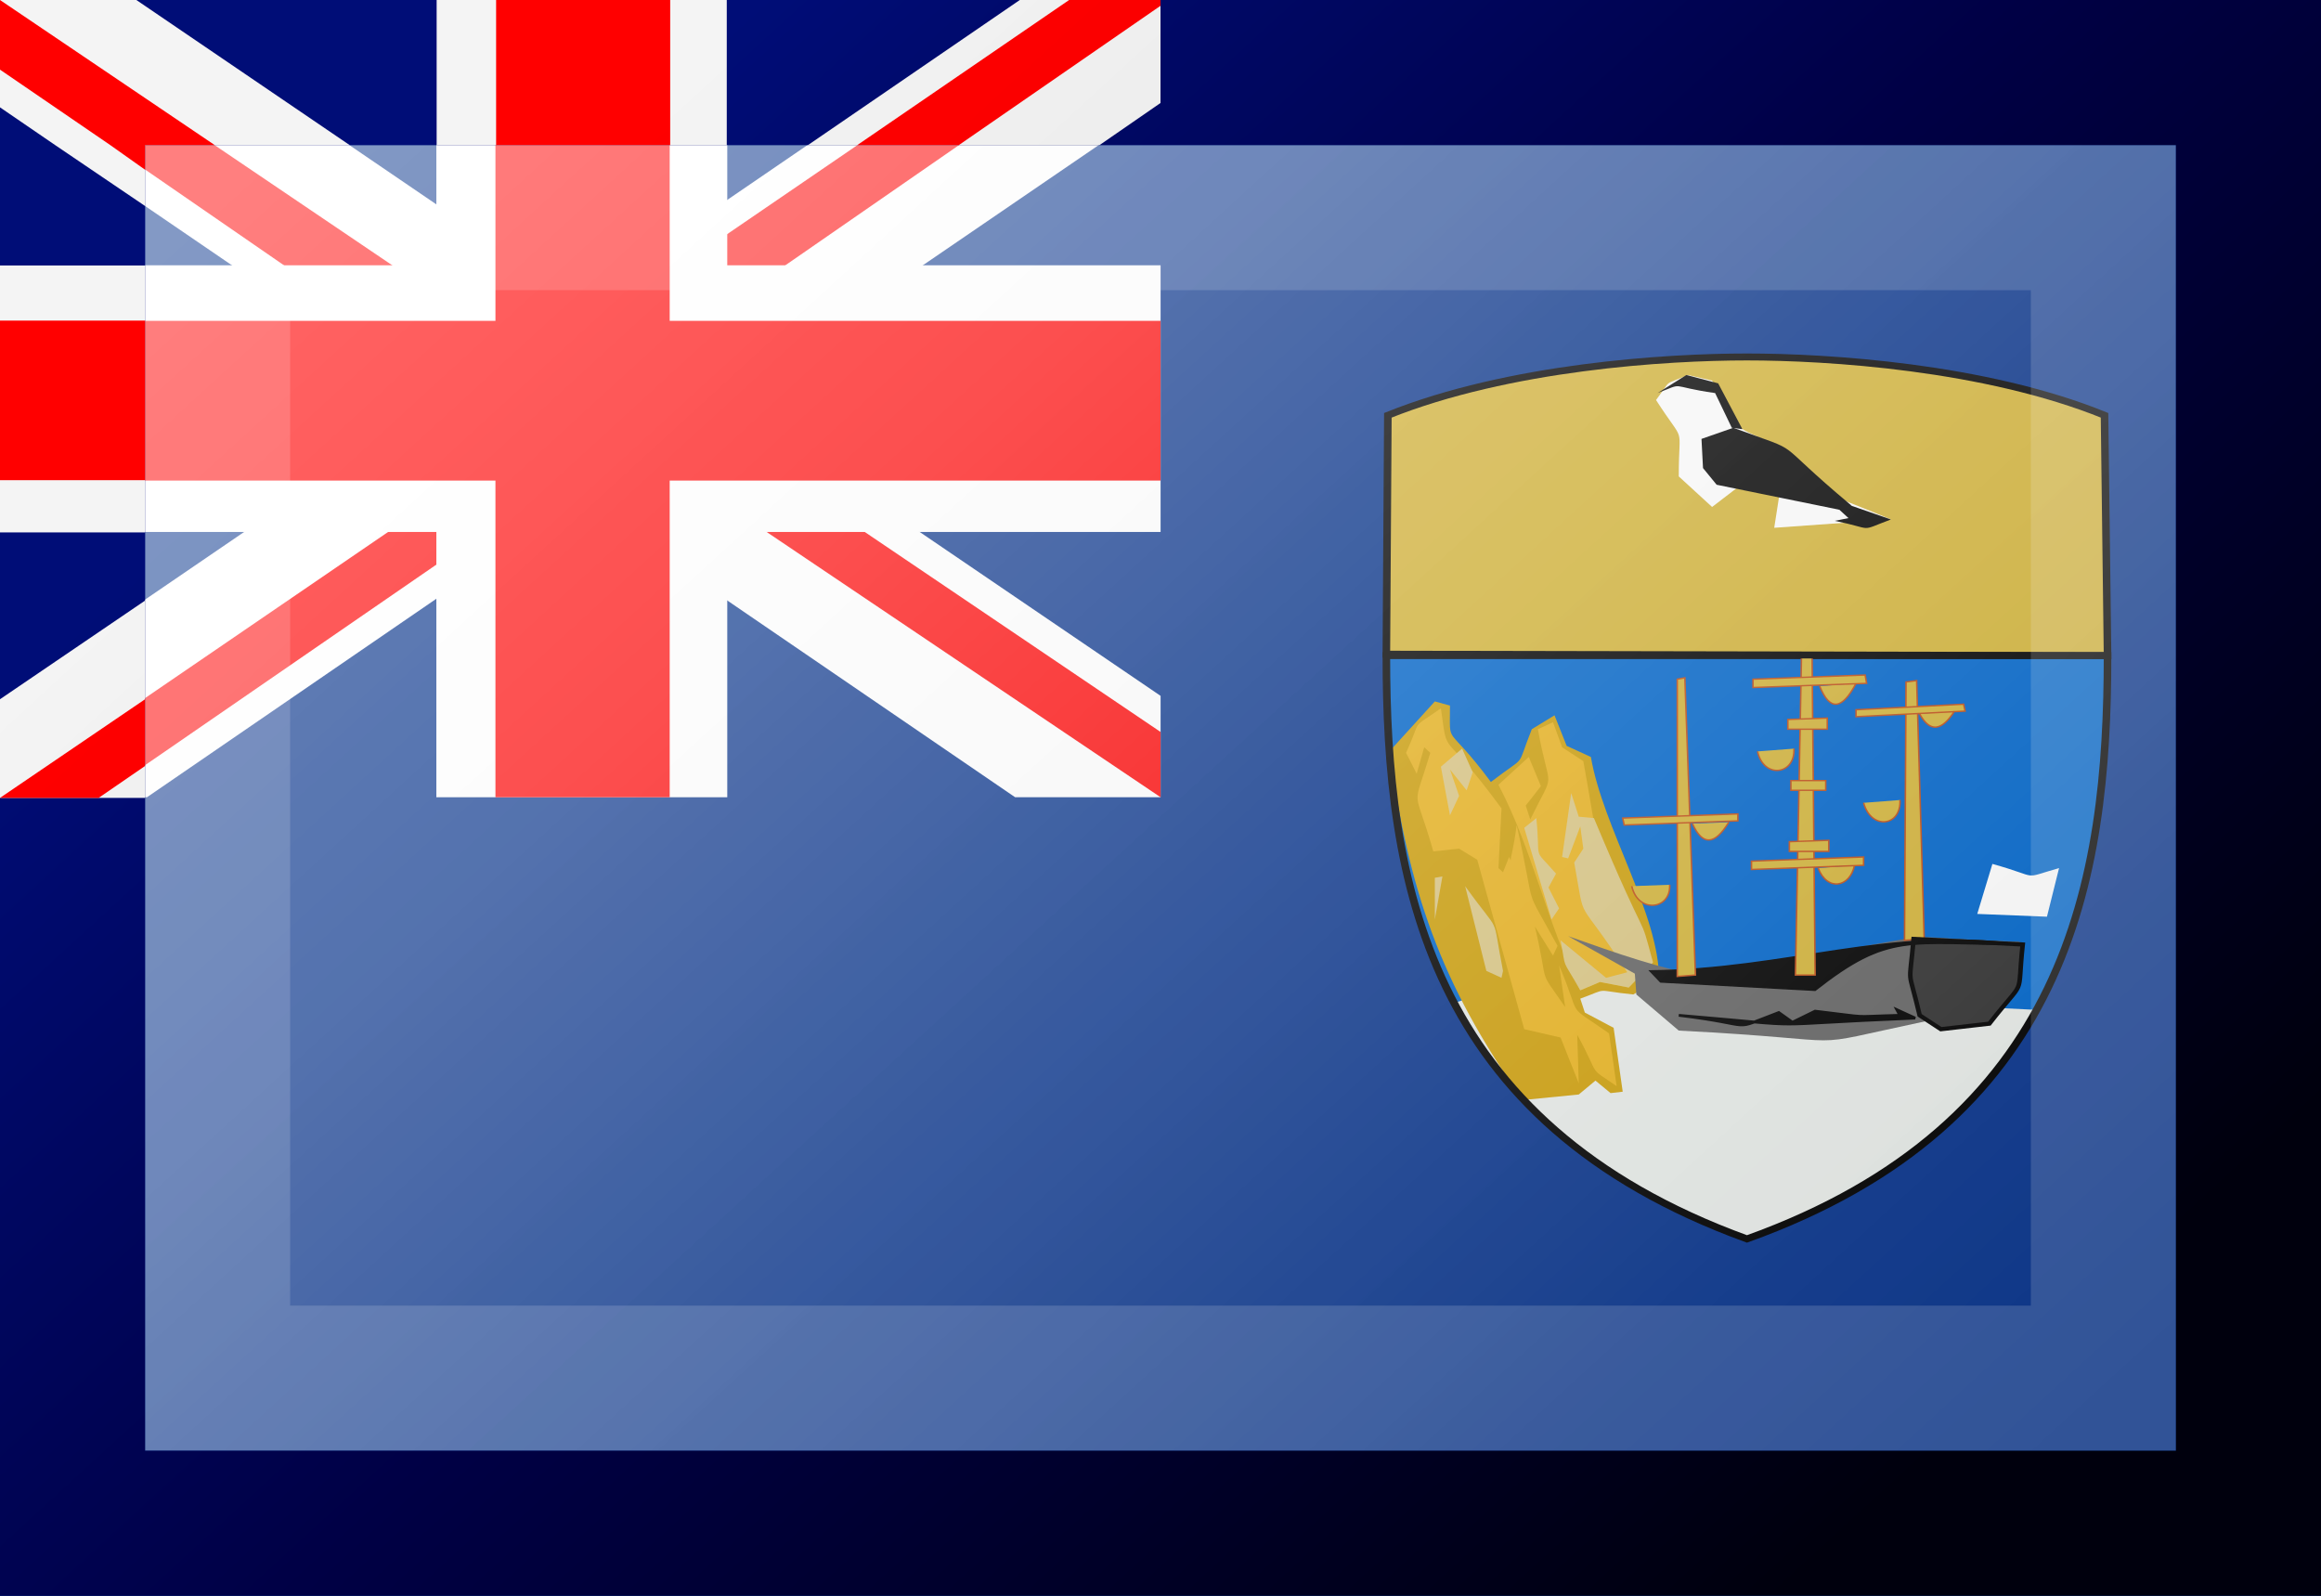
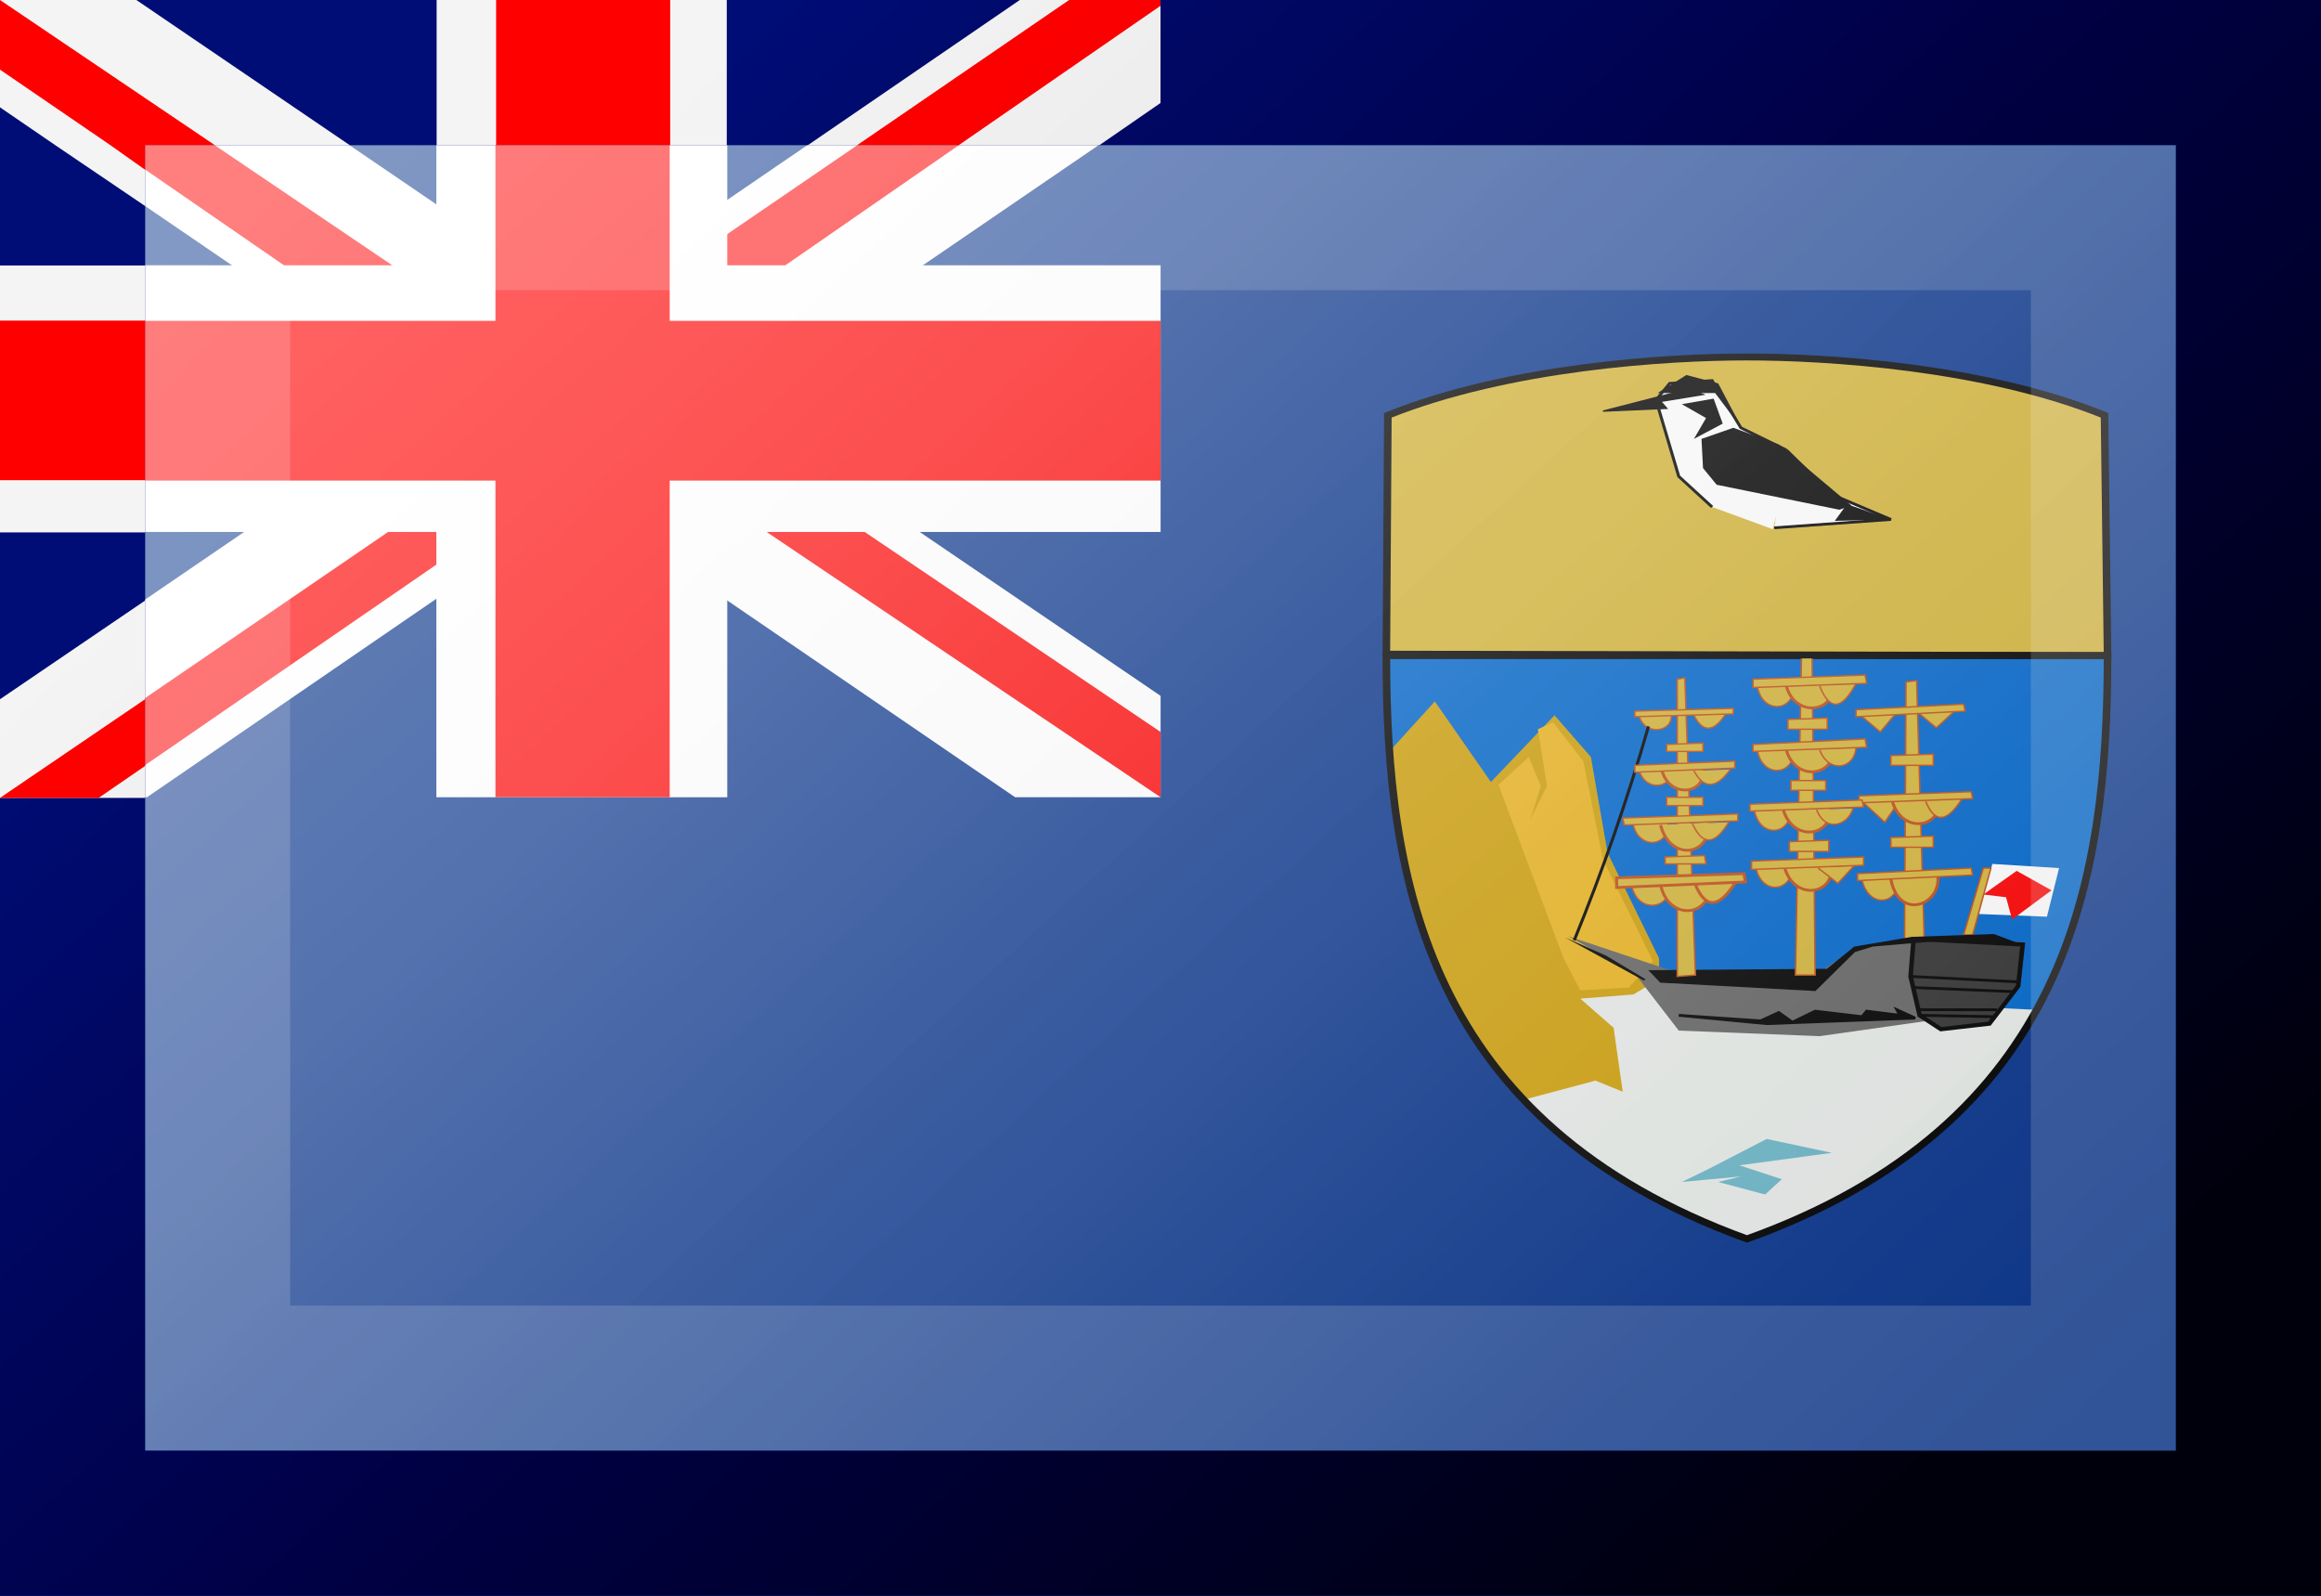
<svg xmlns="http://www.w3.org/2000/svg" xmlns:xlink="http://www.w3.org/1999/xlink" width="16" height="11" viewBox="0 0 16 11">
  <defs>
    <linearGradient id="fsh-gloss" gradientUnits="userSpaceOnUse" x1="1.352" y1="1.476" x2="11.384" y2="12.430">
      <stop offset="0.000" stop-color="#fff" stop-opacity="0.400" />
      <stop offset="0.308" stop-color="#fff" stop-opacity="0.314" />
      <stop offset="0.856" stop-color="#fff" stop-opacity="0.061" />
      <stop offset="1.000" stop-color="#fff" stop-opacity="0.021" />
    </linearGradient>
    <linearGradient id="fsh-shade" gradientUnits="userSpaceOnUse" x1="2.739" y1="2.991" x2="11.482" y2="12.537">
      <stop offset="0.000" stop-color="#000" stop-opacity="0.000" />
      <stop offset="1.000" stop-color="#000" stop-opacity="0.060" />
    </linearGradient>
    <linearGradient id="fsh-edge" x1="2.39" x2="11.08" y1="2.61" y2="12.09" gradientUnits="userSpaceOnUse">
      <stop offset="0" stop-color="#000d77" />
      <stop offset=".46" stop-color="#000045" />
      <stop offset="1" stop-color="#00000d" />
    </linearGradient>
    <linearGradient id="fsh-edge1" x1="2.39" x2="11.08" y1="2.61" y2="12.09" gradientUnits="userSpaceOnUse">
      <stop offset="0" stop-color="#f4f4f4" />
      <stop offset=".46" stop-color="#e4e4e4" />
      <stop offset="1" stop-color="#d0d0d0" />
    </linearGradient>
    <linearGradient id="fsh-edge2" x1="2.39" x2="11.08" y1="2.61" y2="12.09" gradientUnits="userSpaceOnUse">
      <stop offset="0" stop-color="red" />
      <stop offset=".46" stop-color="#f20000" />
      <stop offset="1" stop-color="#d00" />
    </linearGradient>
    <clipPath id="fsh-clip">
      <rect width="16" height="11" />
    </clipPath>
  </defs>
  <g clip-path="url(#fsh-clip)">
    <g id="fsh-art">
      <g transform="scale(1.04447 0.95743)">
        <path fill="#08348c" d="M15.32 11.49V0H0v11.49z" />
        <path fill="#fff" d="m.9 0 2.92 2.17L6.73 0h.93v.74L4.79 2.88l2.87 2.13v.73H6.7L3.83 3.6.97 5.74H0v-.71L2.86 2.9 0 .77V0Z" />
        <path fill="red" d="m5.07 3.36 2.59 1.91v.47L4.42 3.36Zm-2.2.24.07.42L.65 5.74H0ZM7.66 0v.04L4.68 2.29l.02-.53L7.06 0ZM0 0l2.86 2.11h-.72L0 .5Z" />
        <path fill="#fff" d="M2.88 0v5.74H4.8V0ZM0 1.91v1.92h7.66V1.91Z" />
        <path fill="red" d="M0 2.31v1.15h7.66V2.31zM3.27 0v5.74h1.15V0Z" />
        <path fill="#06c" d="M13.91 4.72c0 1.62-.26 3.37-2.38 4.2-2.12-.84-2.38-2.59-2.38-4.2z" />
        <path fill="#e8ece9" d="M11.53 8.92c.96-.38 1.56-1 1.9-1.65a25 25 0 0 1-2.49-.24c-.21-.07-.98.06-1.34.19.34.7.92 1.3 1.93 1.7" />
-         <path fill="#cfa00a" d="M10.05 7.92L10.42 7.88L10.53 7.78L10.63 7.87L10.71 7.86L10.65 7.4L10.46 7.29L10.43 7.19C10.63 7.11 10.51 7.13 10.78 7.16L10.95 7.05C10.95 6.58 10.58 5.96 10.5 5.45L10.34 5.37L10.26 5.15L10.11 5.25C10 5.55 10.09 5.42 9.84 5.63C9.54 5.19 9.57 5.39 9.57 5.08L9.47 5.05L9.17 5.41C9.3 6.41 9.5 7.07 10.05 7.92" />
+         <path fill="#cfa00a" d="M10.05 7.92l.48-.14.18.08-.06-.46-.22-.21.35-.03.17-.11v-.15l-.34-.76-.11-.69-.24-.3-.42.48-.37-.58-.3.36c.06.9.28 1.81.88 2.51" />
        <path fill="#d5b53a" d="m13.91 4.72-.02-1.73c-.79-.35-1.83-.42-2.36-.42s-1.57.07-2.37.42l-.01 1.72z" />
-         <path fill="#eab41f" d="M9.28 5.42L9.35 5.57L9.4 5.38L9.44 5.42C9.32 5.86 9.33 5.63 9.46 6.13L9.63 6.11L9.75 6.19L10.06 7.41L10.3 7.47L10.42 7.8L10.41 7.45C10.57 7.77 10.47 7.67 10.67 7.82L10.62 7.44C10.32 7.21 10.45 7.36 10.29 6.95L10.33 7.25C10.14 6.95 10.23 7.13 10.13 6.67L10.25 6.88L10.28 6.81C10.04 6.33 10.15 6.62 10.01 5.94C9.97 6.29 9.93 6.14 10.05 6.39L9.96 6.17L9.92 6.28L9.89 6.25L9.91 5.82C9.5 5.21 9.56 5.48 9.51 5.1C9.3 5.26 9.39 5.16 9.28 5.42" />
-         <g fill="#6db7c9" />
+         <g fill="#6db7c9">
+           <path d="M11.27 8.42l-.17.09.39-.04-.15.04.31.09.11-.11-.28-.1.61-.09-.43-.1z" />
+         </g>
        <path fill="none" stroke="#000" stroke-width=".05" d="M13.91 4.72c0 1.62-.26 3.37-2.38 4.2-2.12-.84-2.38-2.59-2.38-4.2z" />
-         <path fill="#eab41f" d="M10.09 5.45L9.89 5.65C10.12 6.13 10.21 6.65 10.43 7.13L10.56 7.07L10.75 7.11L10.91 6.92C10.47 5.9 10.6 6.38 10.45 5.48L10.31 5.38L10.25 5.2L10.15 5.25C10.23 5.73 10.27 5.52 10.1 5.9L10.07 5.8L10.17 5.66L10.09 5.45" />
-         <path fill="#dcc885" d="M9.47 6.32L9.47 6.62L9.52 6.31L9.47 6.32M9.92 6.99C9.84 6.55 9.92 6.76 9.67 6.38L9.81 6.99L9.91 7.04L9.92 6.99zM9.72 5.56L9.68 5.69L9.57 5.54L9.63 5.73L9.57 5.87L9.51 5.52L9.65 5.39L9.72 5.56zM10.35 6.18L10.43 5.95L10.45 6.11L10.39 6.21C10.47 6.69 10.39 6.41 10.74 7L10.6 7.04L10.3 6.77C10.34 7 10.3 6.88 10.43 7.13L10.56 7.07L10.75 7.11L10.91 6.93C10.81 6.52 10.9 6.88 10.52 5.89L10.42 5.88L10.37 5.71L10.31 6.17L10.35 6.18M10.06 5.96L10.24 6.62L10.29 6.54L10.22 6.39L10.27 6.29C10.11 6.09 10.17 6.22 10.14 5.89L10.06 5.96z" />
-         <path fill="#666" d="M12.72 7.35C11.81 7.56 12.35 7.49 11.08 7.42L10.8 7.16L10.79 7.01L10.35 6.74C11 6.99 11.5 7.19 12.18 6.95L12.26 6.82C12.85 6.71 12.49 6.75 13.33 6.78L13.34 6.87L12.68 6.84L12.72 7.35z" />
+         <path fill="#eab41f" d="M10.09 5.45l-.2.2.43 1.25.11.23.32-.02.16-.19-.33-.73-.13-.71-.2-.28-.1.05.06.41-.11.24.07-.24-.08-.21" />
+         <path fill="#666" d="M12.72 7.35l-.71.11-.93-.04-.29-.41-.44-.27.85.31.72.01.34-.24.4-.07.67.03.01.09-.66-.03z" />
        <g fill="none" stroke="#000" stroke-width=".01" />
        <path fill="#d5b53a" stroke="#c14e17" stroke-width=".01" d="m12.58 4.91-.01 1.86.13-.01-.05-1.86z" />
        <g stroke="#000">
-           <path fill="#333" stroke-width=".03" d="M12.67 7.31L12.81 7.41L13.13 7.37C13.38 7.02 13.31 7.21 13.35 6.8L12.63 6.76C12.6 7.13 12.59 6.94 12.67 7.31z" />
+           <path fill="#333" stroke-width=".03" d="M12.67 7.31l.14.1.32-.04.19-.27.03-.3-.72-.04-.02.27z" />
        </g>
-         <path fill="#fff" d="M13.15 6.22L13.05 6.58L13.51 6.6L13.59 6.25C13.33 6.33 13.48 6.32 13.15 6.22z" />
+         <path fill="#fff" d="M13.15 6.22l-.1.36.46.02.08-.35z" />
+         <path fill="red" d="M13.31 6.27l-.22.17.15.02.04.16.26-.21z" />
        <g stroke="#c14e17">
-           <g fill="#d5b53a" stroke-width=".01" />
+           <g fill="#d5b53a" stroke-width=".01">
+             <path d="M13.14 6.25h-.05l-.13.48h.06z" />
+           </g>
        </g>
        <g fill="#d5b53a" stroke="#c14e17">
-           <path stroke-width=".01" d="M12.67 5.14q.1.2.23-.02m.06-.05-.71.04v.05l.72-.04zm-.66.71c.05.2.25.17.24-.02" />
+           <path stroke-width=".01" d="M12.28 5.15l.13.12.1-.13" />
+           <path stroke-width=".01" d="M12.67 5.14l.11.1.12-.12m.06-.05-.71.04v.05l.72-.04zm-.66.71.14.14.1-.16" />
+           <path stroke-width=".02" d="M12.49 5.77c.06.23.32.2.31-.01" />
+           <path stroke-width=".01" d="M12.71 5.77q.09.24.24-.02m.06-.05-.74.03v.05l.75-.03zm-.72.64c.05.21.25.17.24-.02" />
+           <path stroke-width=".02" d="M12.48 6.33c.05.3.33.19.31-.02" />
+           <path stroke-width=".01" d="m13.01 6.25-.75.04v.05l.76-.04zm-.25-.82-.28.01v.07h.28zm0 .59-.28.01v.07h.28z" />
        </g>
        <g stroke="#000">
-           <path stroke-width=".01" d="M13.33 6.8C12.59 6.8 12.47 6.71 11.98 7.13L10.96 7.07L10.89 6.99C11.8 6.98 12.46 6.67 13.33 6.8z" />
+           <path stroke-width=".01" d="M13.33 6.8l-.43-.04-.54.05-.12.04-.26.28-1.02-.06-.07-.08 1.17-.01.18-.16.38-.07.54-.02z" />
        </g>
        <path fill="#d5b53a" stroke="#c14e17" stroke-width=".01" d="m11.89 4.73-.04 2.29h.13l-.02-2.29z" />
        <g fill="#d5b53a" stroke="#c14e17">
+           <path stroke-width=".01" d="M11.6 4.95c.04.2.25.17.24-.02" />
+           <path stroke-width=".02" d="M11.79 4.94c.06.23.32.19.31-.01" />
          <path stroke-width=".01" d="M12.01 4.94q.1.27.24-.02m.06-.06-.74.03v.06l.75-.03zm-.71.55c.04.2.25.17.24-.02" />
+           <path stroke-width=".02" d="M11.79 5.4c.06.23.32.19.31-.01" />
+           <path stroke-width=".01" d="M12.01 5.4c.06.17.23.14.24-.02m.06-.06-.74.04v.05l.75-.03z" />
        </g>
-         <g fill="#d5b53a" stroke="#c14e17" />
        <g fill="#d5b53a" stroke="#c14e17">
-           <path stroke-width=".01" d="M12 6.25c.06.17.21.14.24-.02m.06-.06-.74.03v.06l.74-.03zm-.24-1-.26.01v.07h.26zm-.01.45h-.23v.07h.23zm.02.43-.26.01v.07h.26z" />
+           <path stroke-width=".01" d="M11.58 5.84c.04.2.24.17.24-.01" />
+           <path stroke-width=".02" d="M11.77 5.83c.06.23.32.2.31-.01" />
+           <path stroke-width=".01" d="M11.99 5.83c.06.17.21.11.24-.01m.06-.06-.74.03v.05l.75-.03z" />
+         </g>
+         <g fill="#d5b53a" stroke="#c14e17">
+           <path stroke-width=".01" d="M11.59 6.25c.04.2.24.17.24-.01" />
+           <path stroke-width=".02" d="M11.78 6.25c.06.23.32.2.31-.01" />
+           <path stroke-width=".01" d="M12 6.25l.13.11.11-.13m.06-.06-.74.03v.06l.74-.03zm-.24-1-.26.01v.07h.26zm-.01.45h-.23v.07h.23zm.02.43-.26.01v.07h.26z" />
        </g>
        <path fill="#d5b53a" stroke="#c14e17" stroke-width=".01" d="M11.07 4.89v2.14l.12-.01-.07-2.14z" />
-         <path stroke="#000" stroke-width=".02" d="M11.08 7.31C11.62 7.38 11.4 7.43 11.74 7.29L11.83 7.36L11.98 7.28C12.37 7.33 12.19 7.32 12.54 7.31L12.52 7.27L12.64 7.33C11.53 7.38 12.05 7.4 11.08 7.31z" />
-         <g fill="#d5b53a" stroke="#c14e17" stroke-width=".01" />
+         <path stroke="#000" stroke-width=".02" d="M11.08 7.31l.54.04.12-.06.09.07.15-.08.31.04.03-.04.22.03-.02-.04.12.06-.98.04z" />
+         <g fill="#d5b53a" stroke="#c14e17" stroke-width=".01">
+           <path d="M10.82 5.16c.04.14.22.11.21-.01" />
+           <path d="M11.18 5.15q.09.19.21-.01m.05-.04-.65.02v.04l.65-.02z" />
+         </g>
+         <path fill="none" stroke="#000" stroke-width=".02" d="M10.88 5.23a16 16 0 0 1-.49 1.54" />
        <g fill="#d5b53a" stroke="#c14e17">
+           <path stroke-width=".01" d="M10.82 5.55c.04.15.22.13.21-.01" />
+           <path stroke-width=".02" d="M10.97 5.55c.05.2.29.17.27-.01" />
+           <path stroke-width=".01" d="M11.18 5.55q.1.2.24-.01m.03-.06-.66.03v.05l.66-.03zm-.67.46c.04.18.24.16.23-.02" />
+           <path stroke-width=".02" d="M10.96 5.94c.06.26.33.23.32-.02" />
          <path stroke-width=".01" d="M11.17 5.93q.1.24.24-.01m.06-.06-.76.03.01.05.75-.03zm-.7.52c.04.2.26.17.25-.01" />
        </g>
-         <g fill="#d5b53a" stroke="#c14e17" />
-         <g fill="none" stroke="#000" />
+         <g fill="#d5b53a" stroke="#c14e17">
+           <path stroke-width=".02" d="M10.96 6.37c.05.26.33.24.33-.01" />
+           <path stroke-width=".02" d="M11.19 6.37q.1.26.26-.01m.06-.07-.84.03v.07l.85-.04z" />
+           <path stroke-width=".01" d="m11.24 5.35-.24.01v.05h.24zm0 .39H11v.06h.24zm.01.42-.26.01v.05h.27z" />
+         </g>
+         <g fill="none" stroke="#000">
+           <path stroke-width=".02" d="M12.61 7.03l.72.04m-.7.04.67.03m-.65.13h.53m-.51.04.5.01" />
+         </g>
+         <path d="M10.33 6.75l.52.31.01-.01-.26-.17-.27-.13" />
        <g fill="none" stroke="#000" />
        <path fill="none" stroke="#000" stroke-width=".05" d="m13.91 4.72-.02-1.73c-.79-.35-1.83-.42-2.36-.42s-1.57.07-2.37.42l-.01 1.72z" />
-         <path fill="#fff" d="M11.79 3.24C12.19 3.66 11.96 3.5 12.48 3.74L11.71 3.8M11.3 3.65L11.08 3.43C11.08 3.03 11.13 3.22 10.93 2.88C11.04 2.72 10.97 2.78 11.14 2.7L11.3 2.74C11.54 3.18 11.38 3.02 11.79 3.24" />
-         <path d="M12.14 3.67L11.33 3.49L11.24 3.37L11.23 3.16L11.44 3.08C11.94 3.28 11.66 3.13 12.22 3.64L12.14 3.67z" />
-         <path d="M12.11 3.75L12.2 3.73L12.13 3.66L12.19 3.63L12.48 3.74C12.26 3.83 12.38 3.81 12.11 3.75zM11.13 2.7L10.94 2.83C11.13 2.75 11 2.78 11.32 2.83L11.43 3.08L11.5 3.09L11.34 2.76L11.13 2.7z" />
+         <path fill="#fff" d="M11.3 3.65l.4.16.1-.4-.46.02z" />
+         <path fill="#fff" d="M11.79 3.24l.3.32.39.18-.77.06m-.41-.15-.22-.22-.15-.55.09-.12.28-.02.19.34.3.16" />
+         <path d="M12.14 3.67l-.81-.18-.09-.12-.01-.21.21-.08.3.12.48.44z" />
+         <path d="M12.11 3.75l.08-.12.29.11zm-.98-1.05-.19.13h.38l.18.26-.16-.33z" />
+         <path stroke="#000" stroke-width=".01" d="M11 2.94l-.42.02.57-.16.09.04-.28.05z" />
+         <path d="M11.31 2.87l-.21.04.16.1-.08.15.19-.11z" />
+         <path fill="none" stroke="#000" stroke-width=".02" d="M11.79 3.24l.3.32.39.18-.77.06m-.41-.15-.22-.22-.15-.55.09-.12.28-.02.19.34.3.16" />
      </g>
    </g>
    <use xlink:href="#fsh-art" />
    <use xlink:href="#fsh-art" />
    <rect x="1" y="1" width="14" height="9" fill="url(#fsh-gloss)" />
    <path d="M1 1h14v9H1zM2 2v7h12V2z" fill="#fff" fill-opacity="0.164" fill-rule="evenodd" />
    <rect x="1" y="1" width="14" height="9" fill="url(#fsh-shade)" />
    <path fill="url(#fsh-edge)" d="M16 1V0H0v1zm0 10v-1H0v1zM0 1v9h1V1zm16 9V1h-1v9z" />
    <path fill="url(#fsh-edge1)" d="m.94 0 1.47 1h3.16l1.46-1H8v.71L7.58 1H.38L0 .74V0zM1 1v4.5H0v-.68l1-.68V1.42L.38 1z" />
    <path fill="url(#fsh-edge2)" d="m1 5.28-.32.22H0l1-.68zM8 0v.04L6.61 1h-.7l1.46-1zM0 0l1.48 1H.76L0 .48zm1 1v.17L.76 1z" />
    <path fill="url(#fsh-edge1)" d="M3.01 0v1h2V0zM0 1.83v1.84h1V1.83z" />
    <path fill="url(#fsh-edge2)" d="M0 2.21v1.1h1v-1.1zM3.42 0v1h1.2V0z" />
  </g>
</svg>
